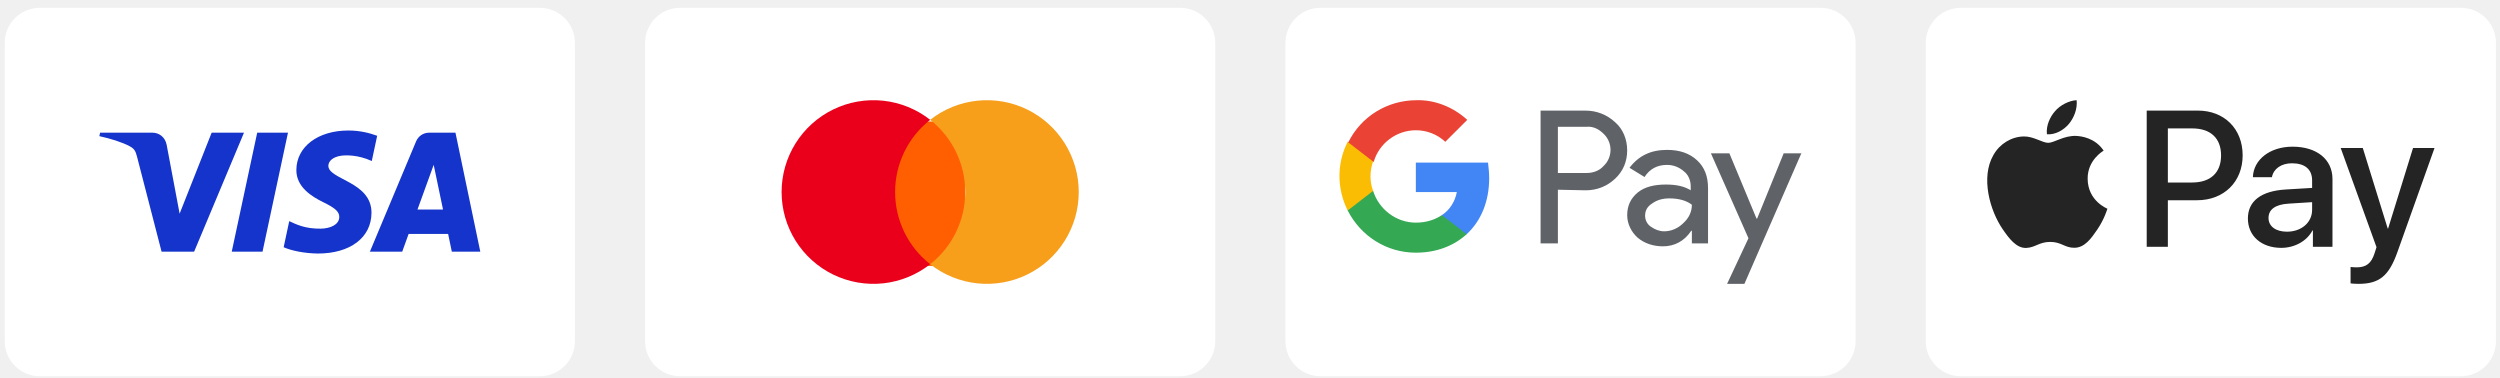
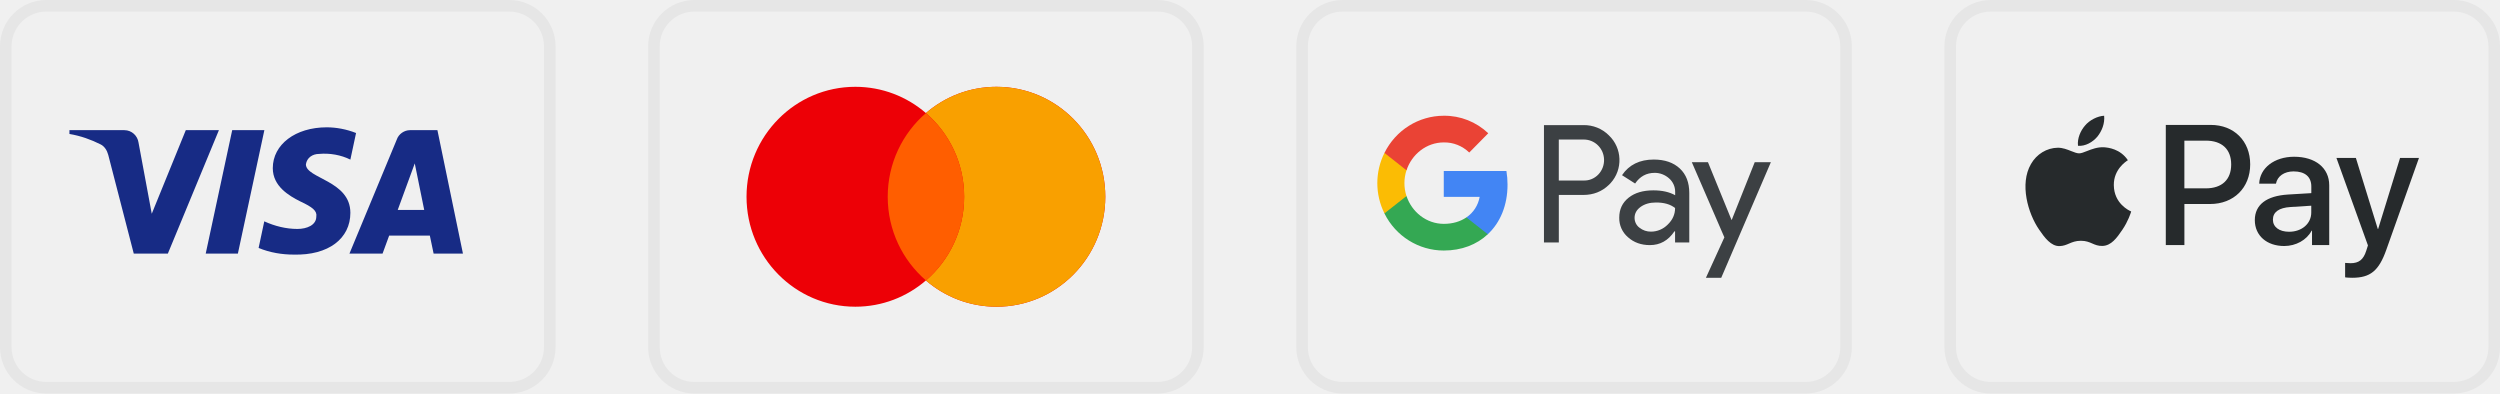
- <svg xmlns="http://www.w3.org/2000/svg" width="285" height="43" viewBox="0 0 285 43" fill="none">
-   <rect x="0.539" y="0.891" width="65" height="42" rx="4" fill="white" />
-   <path d="M32.829 15.126L29.927 28.691H26.418L29.321 15.126H32.829ZM47.593 23.885L49.441 18.791L50.504 23.885H47.593ZM51.508 28.691H54.754L51.922 15.126H48.926C48.253 15.126 47.685 15.518 47.432 16.121L42.167 28.691H45.852L46.584 26.665H51.086L51.508 28.691ZM42.35 24.262C42.365 20.682 37.399 20.485 37.433 18.885C37.444 18.398 37.908 17.881 38.921 17.748C39.425 17.683 40.81 17.633 42.382 18.356L42.997 15.479C42.153 15.173 41.066 14.878 39.715 14.878C36.247 14.878 33.805 16.722 33.785 19.362C33.763 21.315 35.527 22.405 36.857 23.054C38.224 23.719 38.683 24.145 38.677 24.739C38.668 25.65 37.587 26.051 36.578 26.067C34.813 26.095 33.789 25.591 32.973 25.21L32.337 28.183C33.157 28.559 34.67 28.886 36.241 28.903C39.926 28.903 42.338 27.082 42.35 24.262ZM27.815 15.126L22.13 28.691H18.42L15.622 17.865C15.452 17.198 15.304 16.955 14.788 16.673C13.945 16.216 12.552 15.786 11.326 15.52L11.41 15.126H17.381C18.142 15.126 18.826 15.633 18.999 16.509L20.477 24.359L24.128 15.126H27.815Z" fill="#1434CB" />
-   <rect x="73.539" y="0.891" width="65" height="42" rx="4" fill="white" />
-   <path d="M110.007 13.851H100.846V30.312H110.007V13.851Z" fill="#FF5F00" />
-   <path d="M102.042 21.891C102.041 20.305 102.4 18.74 103.093 17.314C103.785 15.889 104.793 14.639 106.041 13.66C104.496 12.446 102.641 11.691 100.688 11.482C98.735 11.272 96.763 11.616 94.996 12.475C93.229 13.333 91.739 14.671 90.697 16.337C89.655 18.002 89.102 19.926 89.102 21.891C89.102 23.855 89.655 25.78 90.697 27.445C91.739 29.11 93.229 30.448 94.996 31.307C96.763 32.165 98.735 32.509 100.688 32.3C102.641 32.09 104.496 31.335 106.041 30.121C104.793 29.142 103.785 27.893 103.093 26.467C102.4 25.041 102.041 23.476 102.042 21.891Z" fill="#EB001B" />
-   <path d="M122.976 21.891C122.976 23.855 122.424 25.78 121.381 27.445C120.339 29.11 118.85 30.448 117.083 31.307C115.316 32.165 113.344 32.509 111.391 32.3C109.438 32.09 107.583 31.335 106.039 30.121C107.285 29.141 108.292 27.892 108.984 26.466C109.677 25.04 110.037 23.476 110.037 21.891C110.037 20.306 109.677 18.741 108.984 17.316C108.292 15.89 107.285 14.64 106.039 13.66C107.583 12.446 109.438 11.691 111.391 11.482C113.344 11.272 115.316 11.616 117.083 12.475C118.85 13.333 120.339 14.671 121.381 16.337C122.424 18.002 122.976 19.926 122.976 21.891Z" fill="#F79E1B" />
-   <rect x="146.539" y="0.891" width="65" height="42" rx="4" fill="white" />
-   <path d="M177.6 21.629V27.751H175.625V12.61H180.76C182.01 12.61 183.195 13.071 184.117 13.927C185.038 14.717 185.499 15.902 185.499 17.153C185.499 18.403 185.038 19.523 184.117 20.378C183.195 21.234 182.076 21.695 180.76 21.695L177.6 21.629ZM177.6 14.454V19.72H180.891C181.615 19.72 182.339 19.457 182.8 18.93C183.854 17.943 183.854 16.297 182.866 15.309L182.8 15.244C182.274 14.717 181.615 14.388 180.891 14.454H177.6Z" fill="#5F6368" />
-   <path d="M190.042 17.087C191.49 17.087 192.609 17.482 193.465 18.272C194.321 19.062 194.716 20.115 194.716 21.432V27.751H192.873V26.303H192.807C192.017 27.488 190.898 28.081 189.581 28.081C188.462 28.081 187.475 27.751 186.685 27.093C185.961 26.435 185.5 25.513 185.5 24.526C185.5 23.472 185.895 22.617 186.685 21.958C187.475 21.3 188.594 21.037 189.91 21.037C191.095 21.037 192.017 21.234 192.741 21.695V21.234C192.741 20.576 192.478 19.918 191.951 19.523C191.424 19.062 190.766 18.799 190.042 18.799C188.923 18.799 188.067 19.259 187.475 20.181L185.763 19.128C186.816 17.745 188.199 17.087 190.042 17.087ZM187.541 24.591C187.541 25.118 187.804 25.579 188.199 25.842C188.66 26.172 189.186 26.369 189.713 26.369C190.503 26.369 191.293 26.04 191.885 25.447C192.544 24.855 192.873 24.131 192.873 23.341C192.28 22.88 191.424 22.617 190.305 22.617C189.515 22.617 188.857 22.814 188.33 23.209C187.804 23.538 187.541 23.999 187.541 24.591Z" fill="#5F6368" />
-   <path d="M205.38 17.416L198.863 32.359H196.888L199.324 27.159L195.045 17.482H197.151L200.245 24.921H200.311L203.339 17.482H205.38V17.416Z" fill="#5F6368" />
-   <path d="M169.766 20.313C169.766 19.72 169.701 19.128 169.635 18.535H161.406V21.892H166.08C165.882 22.946 165.29 23.933 164.368 24.526V26.698H167.199C168.845 25.184 169.766 22.946 169.766 20.313Z" fill="#4285F4" />
-   <path d="M161.407 28.805C163.777 28.805 165.752 28.015 167.2 26.698L164.369 24.526C163.579 25.052 162.592 25.381 161.407 25.381C159.169 25.381 157.194 23.867 156.535 21.761H153.639V23.999C155.153 26.961 158.115 28.805 161.407 28.805Z" fill="#34A853" />
-   <path d="M156.534 21.761C156.139 20.708 156.139 19.523 156.534 18.404V16.166H153.637C152.386 18.601 152.386 21.498 153.637 23.999L156.534 21.761Z" fill="#FBBC04" />
-   <path d="M161.407 14.849C162.658 14.849 163.843 15.309 164.764 16.165L167.266 13.664C165.686 12.215 163.579 11.36 161.473 11.425C158.181 11.425 155.153 13.269 153.705 16.231L156.601 18.469C157.194 16.363 159.169 14.849 161.407 14.849Z" fill="#EA4335" />
-   <rect x="219.539" y="0.891" width="65" height="42" rx="4" fill="white" />
-   <path d="M235.86 14.121C235.263 14.829 234.306 15.386 233.35 15.307C233.231 14.35 233.699 13.334 234.247 12.707C234.844 11.98 235.89 11.462 236.737 11.422C236.836 12.418 236.448 13.394 235.86 14.121ZM236.727 15.496C235.342 15.416 234.157 16.283 233.499 16.283C232.832 16.283 231.826 15.536 230.73 15.556C229.306 15.575 227.981 16.382 227.254 17.667C225.76 20.237 226.866 24.042 228.31 26.134C229.017 27.17 229.864 28.305 230.979 28.265C232.035 28.226 232.454 27.578 233.729 27.578C235.013 27.578 235.382 28.265 236.498 28.246C237.653 28.226 238.38 27.21 239.087 26.174C239.894 24.998 240.223 23.853 240.243 23.793C240.223 23.773 238.012 22.927 237.992 20.377C237.972 18.245 239.735 17.229 239.815 17.169C238.818 15.695 237.265 15.536 236.727 15.496ZM244.725 12.607V28.136H247.136V22.827H250.473C253.521 22.827 255.662 20.735 255.662 17.707C255.662 14.679 253.56 12.607 250.552 12.607H244.725ZM247.136 14.639H249.915C252.007 14.639 253.202 15.755 253.202 17.717C253.202 19.679 252.007 20.805 249.905 20.805H247.136V14.639ZM260.065 28.256C261.579 28.256 262.983 27.489 263.621 26.273H263.671V28.136H265.902V20.407C265.902 18.165 264.109 16.721 261.35 16.721C258.79 16.721 256.897 18.185 256.828 20.197H258.999C259.178 19.241 260.065 18.614 261.28 18.614C262.754 18.614 263.581 19.301 263.581 20.566V21.422L260.573 21.602C257.774 21.771 256.26 22.917 256.26 24.909C256.26 26.921 257.824 28.256 260.065 28.256ZM260.712 26.413C259.427 26.413 258.611 25.795 258.611 24.849C258.611 23.873 259.397 23.305 260.901 23.215L263.581 23.046V23.923C263.581 25.377 262.346 26.413 260.712 26.413ZM268.88 32.359C271.231 32.359 272.336 31.463 273.303 28.744L277.536 16.87H275.086L272.247 26.044H272.197L269.358 16.87H266.838L270.922 28.176L270.703 28.863C270.334 30.029 269.737 30.477 268.671 30.477C268.482 30.477 268.113 30.457 267.964 30.437V32.3C268.103 32.34 268.701 32.359 268.88 32.359Z" fill="#242424" />
+ <svg xmlns="http://www.w3.org/2000/svg" width="216" height="34" viewBox="0 0 216 34" fill="none">
+   <rect x="0.5" y="0.5" width="47" height="33" rx="3.5" stroke="#E6E6E6" />
+   <path fill-rule="evenodd" clip-rule="evenodd" d="M14.501 21.914H11.558L9.352 13.381C9.247 12.988 9.024 12.641 8.697 12.478C7.881 12.067 6.981 11.74 6 11.575V11.246H10.74C11.395 11.246 11.885 11.74 11.967 12.313L13.112 18.468L16.053 11.246H18.914L14.501 21.914ZM20.552 21.914H17.773L20.062 11.246H22.841L20.552 21.914ZM26.43 14.201C26.512 13.627 27.002 13.298 27.575 13.298C28.474 13.216 29.454 13.381 30.272 13.79L30.763 11.493C29.945 11.165 29.045 11 28.229 11C25.532 11 23.569 12.478 23.569 14.529C23.569 16.089 24.959 16.908 25.941 17.401C27.002 17.894 27.411 18.222 27.329 18.714C27.329 19.452 26.512 19.781 25.695 19.781C24.714 19.781 23.733 19.535 22.834 19.124L22.344 21.422C23.325 21.832 24.387 21.997 25.368 21.997C28.393 22.078 30.272 20.602 30.272 18.386C30.272 15.595 26.43 15.432 26.43 14.201ZM39.999 21.914L37.793 11.246H35.422C34.932 11.246 34.441 11.575 34.278 12.067L30.191 21.914H33.052L33.623 20.356H37.138L37.465 21.914H39.999ZM35.835 14.119L36.652 18.14H34.363L35.835 14.119Z" fill="#172B85" />
+   <rect x="56.5" y="0.5" width="47" height="33" rx="3.5" stroke="#E6E6E6" />
+   <path fill-rule="evenodd" clip-rule="evenodd" d="M79.999 24.231C78.358 25.646 76.228 26.5 73.902 26.5C68.709 26.5 64.5 22.247 64.5 17C64.5 11.753 68.709 7.5 73.902 7.5C76.228 7.5 78.358 8.354 79.999 9.769C81.641 8.354 83.77 7.5 86.097 7.5C91.289 7.5 95.499 11.753 95.499 17C95.499 22.247 91.289 26.5 86.097 26.5C83.77 26.5 81.641 25.646 79.999 24.231Z" fill="#ED0006" />
+   <path fill-rule="evenodd" clip-rule="evenodd" d="M80 24.231C82.022 22.489 83.304 19.896 83.304 17C83.304 14.104 82.022 11.511 80 9.769C81.642 8.354 83.771 7.5 86.098 7.5C91.29 7.5 95.499 11.753 95.499 17C95.499 22.247 91.29 26.5 86.098 26.5C83.771 26.5 81.642 25.646 80 24.231Z" fill="#F9A000" />
+   <path fill-rule="evenodd" clip-rule="evenodd" d="M80.003 24.231C82.025 22.489 83.307 19.896 83.307 17C83.307 14.104 82.025 11.511 80.003 9.769C77.981 11.511 76.699 14.104 76.699 17C76.699 19.896 77.981 22.489 80.003 24.231Z" fill="#FF5E00" />
+   <rect x="112.5" y="0.5" width="47" height="33" rx="3.5" stroke="#E6E6E6" />
+   <path fill-rule="evenodd" clip-rule="evenodd" d="M134.682 20.951V16.843H136.802C137.671 16.843 138.405 16.551 139.003 15.977L139.146 15.832C140.238 14.643 140.166 12.791 139.003 11.691C138.421 11.108 137.623 10.793 136.802 10.809H133.398V20.951H134.682ZM134.68 15.597V12.055H136.832C137.295 12.055 137.733 12.232 138.06 12.556C138.754 13.235 138.77 14.368 138.1 15.071C137.773 15.419 137.311 15.613 136.832 15.597H134.68ZM145.132 14.554C144.582 14.044 143.833 13.785 142.884 13.785C141.665 13.785 140.748 14.238 140.142 15.136L141.274 15.856C141.689 15.241 142.255 14.934 142.972 14.934C143.426 14.934 143.865 15.104 144.208 15.411C144.543 15.702 144.734 16.123 144.734 16.567V16.867C144.24 16.592 143.618 16.446 142.853 16.446C141.96 16.446 141.242 16.657 140.708 17.085C140.174 17.514 139.903 18.08 139.903 18.8C139.887 19.455 140.166 20.078 140.66 20.498C141.163 20.951 141.8 21.177 142.55 21.177C143.434 21.177 144.136 20.781 144.67 19.989H144.726V20.951H145.954V16.673C145.954 15.775 145.682 15.063 145.132 14.554ZM141.649 19.673C141.386 19.479 141.227 19.164 141.227 18.824C141.227 18.444 141.402 18.128 141.745 17.878C142.096 17.627 142.534 17.497 143.052 17.497C143.77 17.489 144.328 17.651 144.727 17.975C144.727 18.525 144.511 19.002 144.089 19.406C143.706 19.794 143.188 20.013 142.646 20.013C142.287 20.021 141.936 19.899 141.649 19.673ZM148.715 24L153.004 14.012H151.609L149.624 18.994H149.6L147.567 14.012H146.172L148.986 20.506L147.392 24H148.715Z" fill="#3C4043" />
+   <path d="M130.251 15.953C130.251 15.556 130.219 15.16 130.155 14.772H124.742V17.012H127.843C127.716 17.732 127.301 18.379 126.695 18.784V20.239H128.545C129.629 19.228 130.251 17.732 130.251 15.953Z" fill="#4285F4" />
+   <path d="M124.743 21.646C126.29 21.646 127.597 21.129 128.546 20.239L126.696 18.783C126.178 19.139 125.516 19.341 124.743 19.341C123.244 19.341 121.977 18.314 121.522 16.939H119.617V18.444C120.59 20.409 122.575 21.646 124.743 21.646Z" fill="#34A853" />
+   <path d="M121.521 16.939C121.282 16.22 121.282 15.435 121.521 14.707V13.211H119.616C118.795 14.853 118.795 16.794 119.616 18.436L121.521 16.939Z" fill="#FBBC04" />
+   <path d="M124.743 12.305C125.564 12.289 126.353 12.605 126.943 13.179L128.585 11.513C127.541 10.526 126.17 9.984 124.743 10C122.575 10 120.59 11.246 119.617 13.211L121.522 14.715C121.977 13.332 123.244 12.305 124.743 12.305Z" fill="#EA4335" />
+   <rect x="168.5" y="0.5" width="47" height="33" rx="3.5" stroke="#E6E6E6" />
+   <path fill-rule="evenodd" clip-rule="evenodd" d="M179.54 12.598C180.177 12.651 180.815 12.278 181.214 11.805C181.605 11.319 181.864 10.666 181.798 10C181.233 10.027 180.536 10.373 180.138 10.859C179.772 11.279 179.46 11.958 179.54 12.598ZM187.125 21.176V10.793H191.01C193.016 10.793 194.417 12.178 194.417 14.203C194.417 16.227 192.989 17.626 190.957 17.626H188.732V21.176H187.125ZM181.79 12.724C181.229 12.692 180.716 12.893 180.302 13.056C180.036 13.161 179.81 13.25 179.638 13.25C179.446 13.25 179.211 13.157 178.947 13.052C178.602 12.914 178.206 12.757 177.792 12.764C176.842 12.777 175.959 13.317 175.474 14.176C174.478 15.894 175.215 18.439 176.178 19.837C176.65 20.53 177.214 21.289 177.958 21.263C178.285 21.25 178.521 21.15 178.764 21.046C179.045 20.927 179.336 20.803 179.791 20.803C180.23 20.803 180.509 20.924 180.776 21.04C181.031 21.15 181.275 21.256 181.637 21.249C182.408 21.236 182.893 20.557 183.364 19.864C183.873 19.12 184.097 18.395 184.131 18.285L184.135 18.272C184.134 18.271 184.128 18.268 184.116 18.263L184.116 18.263C183.946 18.185 182.646 17.588 182.634 15.988C182.621 14.644 183.665 13.963 183.829 13.856L183.829 13.856L183.829 13.856C183.839 13.85 183.846 13.845 183.849 13.843C183.185 12.857 182.149 12.751 181.79 12.724ZM197.353 21.256C198.363 21.256 199.299 20.743 199.724 19.93H199.758V21.176H201.245V16.008C201.245 14.509 200.05 13.543 198.21 13.543C196.503 13.543 195.241 14.522 195.195 15.868H196.643C196.762 15.228 197.353 14.809 198.164 14.809C199.147 14.809 199.698 15.268 199.698 16.114V16.687L197.692 16.807C195.826 16.92 194.816 17.686 194.816 19.018C194.816 20.363 195.859 21.256 197.353 21.256ZM197.78 20.024C196.923 20.024 196.379 19.611 196.379 18.978C196.379 18.325 196.904 17.946 197.906 17.886L199.693 17.773V18.359C199.693 19.331 198.869 20.024 197.78 20.024ZM206.177 21.582C205.533 23.401 204.796 24 203.229 24C203.109 24 202.711 23.987 202.618 23.96V22.715C202.717 22.728 202.963 22.741 203.089 22.741C203.8 22.741 204.198 22.442 204.444 21.662L204.59 21.203L201.867 13.643H203.547L205.44 19.777H205.473L207.366 13.643H209L206.177 21.582ZM188.73 12.151H190.583C191.978 12.151 192.775 12.897 192.775 14.209C192.775 15.521 191.978 16.274 190.577 16.274H188.73V12.151Z" fill="#262A2C" />
</svg>
